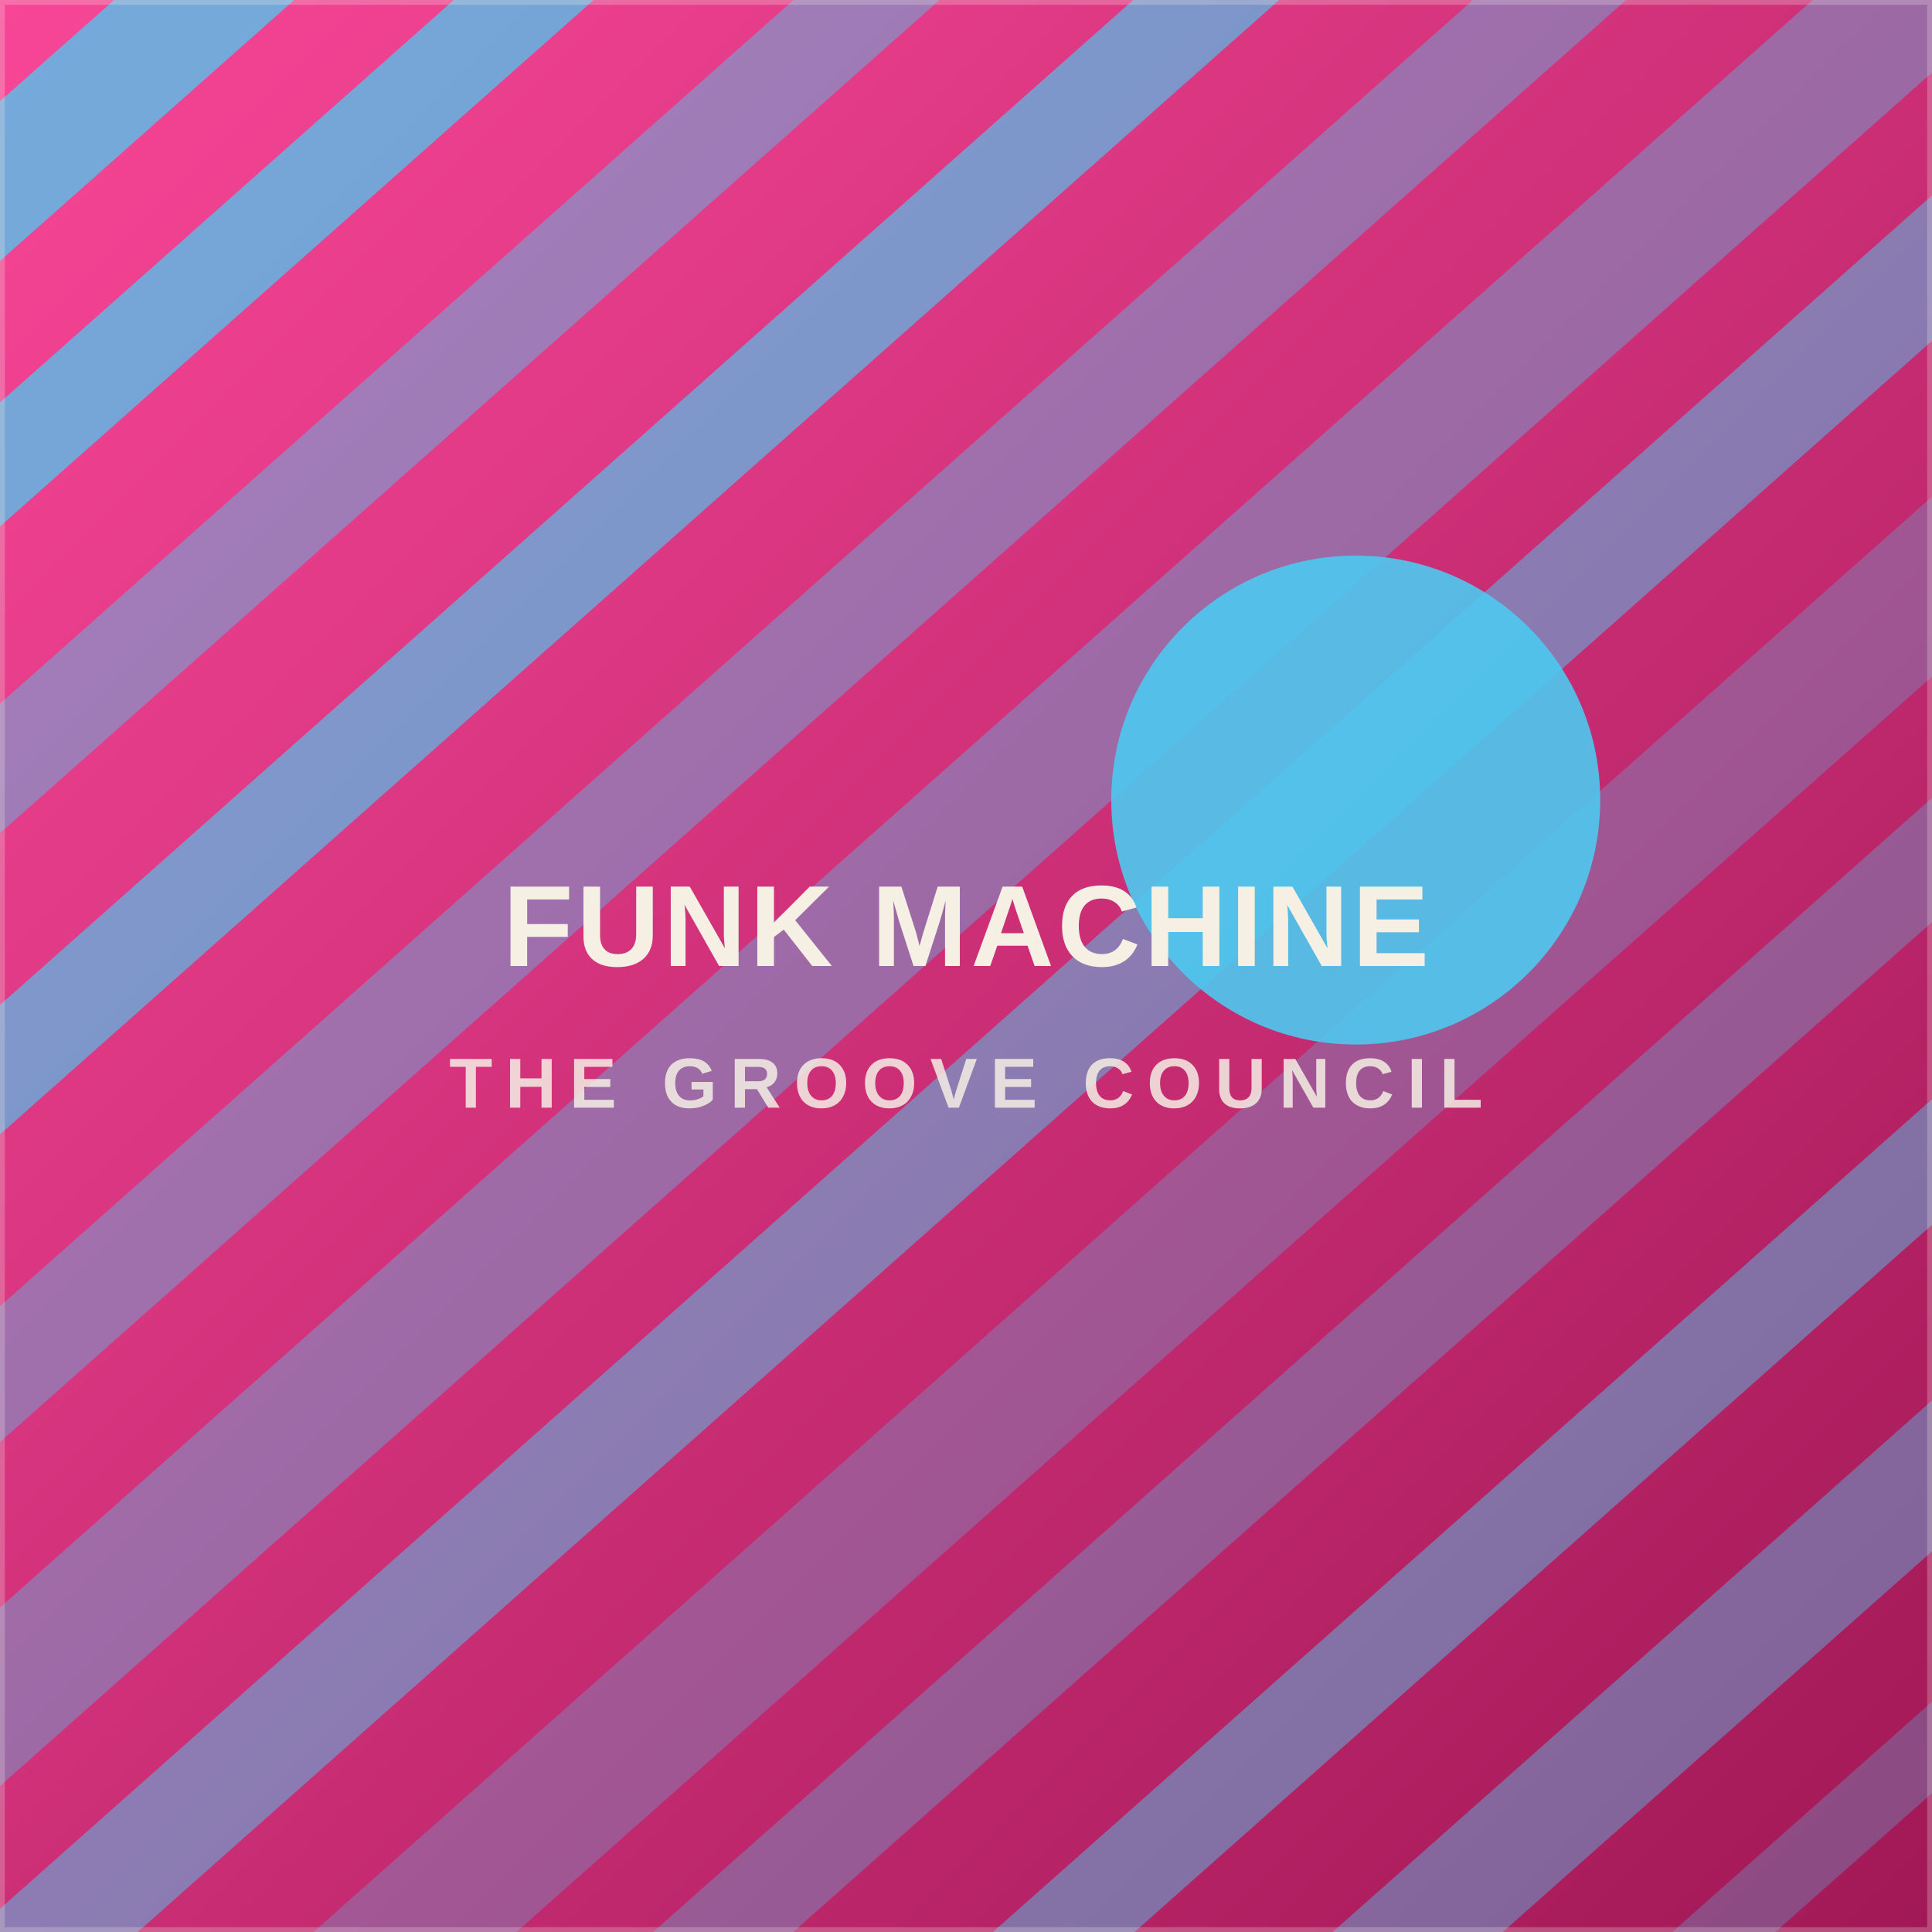
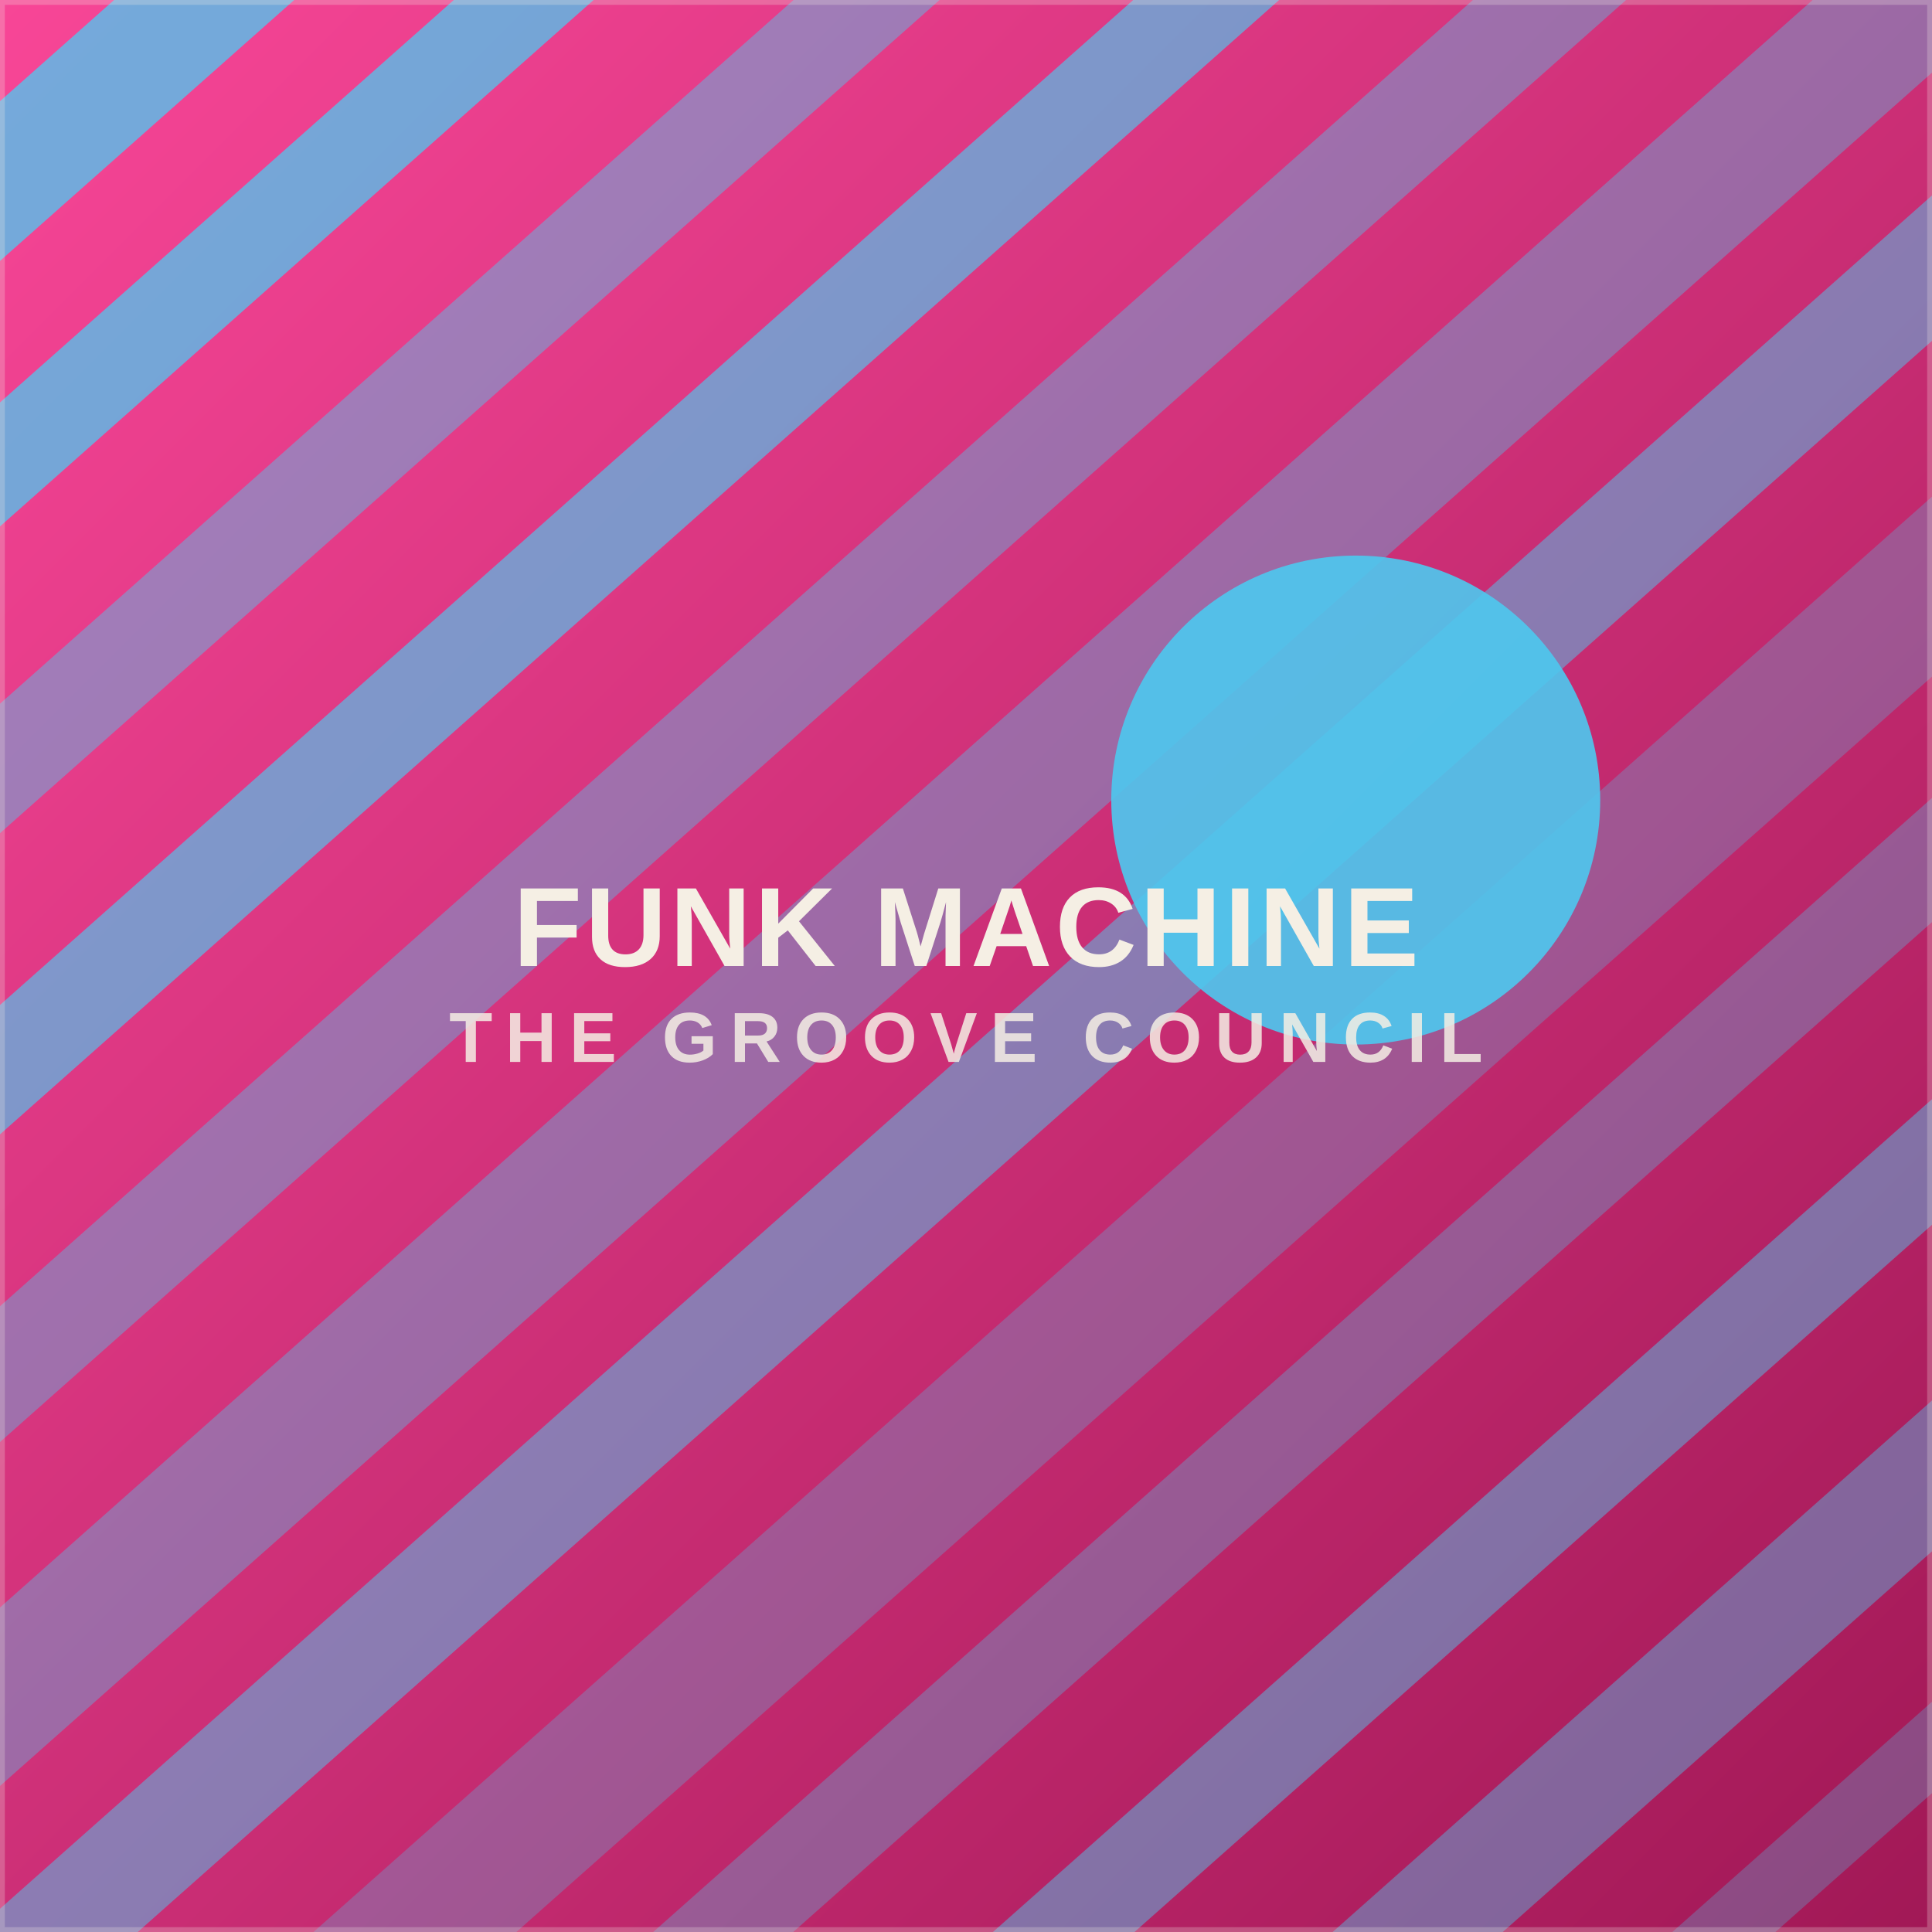
<svg xmlns="http://www.w3.org/2000/svg" viewBox="0 0 600 600">
  <defs>
    <linearGradient id="g" x1="0" y1="0" x2="1" y2="1">
      <stop offset="0" stop-color="#f84697" />
      <stop offset="1" stop-color="#a11856" />
    </linearGradient>
  </defs>
  <rect width="600" height="600" fill="url(#g)" />
  <g>
    <rect x="-520" y="-200" width="24.64" height="1000" fill="#4cc9f0" opacity="0.26" transform="rotate(48.43281 300 300)" />
    <rect x="-450" y="-200" width="37.468" height="1000" fill="#4cc9f0" opacity="0.69" transform="rotate(48.43281 300 300)" />
    <rect x="-380" y="-200" width="26.176" height="1000" fill="#4cc9f0" opacity="0.77" transform="rotate(48.43281 300 300)" />
    <rect x="-310" y="-200" width="41.36" height="1000" fill="#4cc9f0" opacity="0.41" transform="rotate(48.43281 300 300)" />
    <rect x="-240" y="-200" width="39.916" height="1000" fill="#4cc9f0" opacity="0.46" transform="rotate(48.43281 300 300)" />
    <rect x="-170" y="-200" width="24.264" height="1000" fill="#4cc9f0" opacity="0.37" transform="rotate(48.43281 300 300)" />
    <rect x="-100" y="-200" width="37.119" height="1000" fill="#4cc9f0" opacity="0.76" transform="rotate(48.43281 300 300)" />
    <rect x="-30" y="-200" width="28.812" height="1000" fill="#4cc9f0" opacity="0.74" transform="rotate(48.43281 300 300)" />
    <rect x="40" y="-200" width="30.092" height="1000" fill="#4cc9f0" opacity="0.45" transform="rotate(48.43281 300 300)" />
    <rect x="110" y="-200" width="30.068" height="1000" fill="#4cc9f0" opacity="0.65" transform="rotate(48.43281 300 300)" />
    <rect x="180" y="-200" width="31.558" height="1000" fill="#4cc9f0" opacity="0.40" transform="rotate(48.43281 300 300)" />
    <rect x="250" y="-200" width="41.468" height="1000" fill="#4cc9f0" opacity="0.38" transform="rotate(48.43281 300 300)" />
    <rect x="320" y="-200" width="33.787" height="1000" fill="#4cc9f0" opacity="0.50" transform="rotate(48.43281 300 300)" />
    <rect x="390" y="-200" width="41.806" height="1000" fill="#4cc9f0" opacity="0.28" transform="rotate(48.43281 300 300)" />
    <rect x="460" y="-200" width="28.848" height="1000" fill="#4cc9f0" opacity="0.32" transform="rotate(48.43281 300 300)" />
    <rect x="530" y="-200" width="29.174" height="1000" fill="#4cc9f0" opacity="0.47" transform="rotate(48.43281 300 300)" />
    <rect x="600" y="-200" width="35.054" height="1000" fill="#4cc9f0" opacity="0.42" transform="rotate(48.43281 300 300)" />
    <rect x="670" y="-200" width="21.235" height="1000" fill="#4cc9f0" opacity="0.28" transform="rotate(48.43281 300 300)" />
    <rect x="740" y="-200" width="43.256" height="1000" fill="#4cc9f0" opacity="0.77" transform="rotate(48.43281 300 300)" />
    <rect x="810" y="-200" width="38.976" height="1000" fill="#4cc9f0" opacity="0.32" transform="rotate(48.43281 300 300)" />
  </g>
  <circle cx="421.038" cy="248.466" r="75.924" fill="#4cc9f0" opacity="0.9" />
  <rect x="0" y="0" width="600" height="600" fill="none" stroke="rgba(245,239,228,0.25)" stroke-width="3" />
-   <text x="300" y="300" text-anchor="middle" font-family="Arial Black, Arial, sans-serif" font-weight="900" font-size="35.833" fill="#f5efe4" letter-spacing="1">FUNK MACHINE</text>
-   <text x="300" y="344" text-anchor="middle" font-family="Arial, sans-serif" font-weight="700" font-size="22" fill="#f5efe4" opacity="0.85" letter-spacing="4">THE GROOVE COUNCIL</text>
+   <text x="300" y="300.0" text-anchor="middle" font-family="Arial Black, Arial, sans-serif" font-weight="900" font-size="35.0" fill="#f5efe4" letter-spacing="1">FUNK MACHINE</text>
+   <text x="300" y="329.8" text-anchor="middle" font-family="Arial, sans-serif" font-weight="700" font-size="22" fill="#f5efe4" opacity="0.85" letter-spacing="4">THE GROOVE COUNCIL</text>
</svg>
